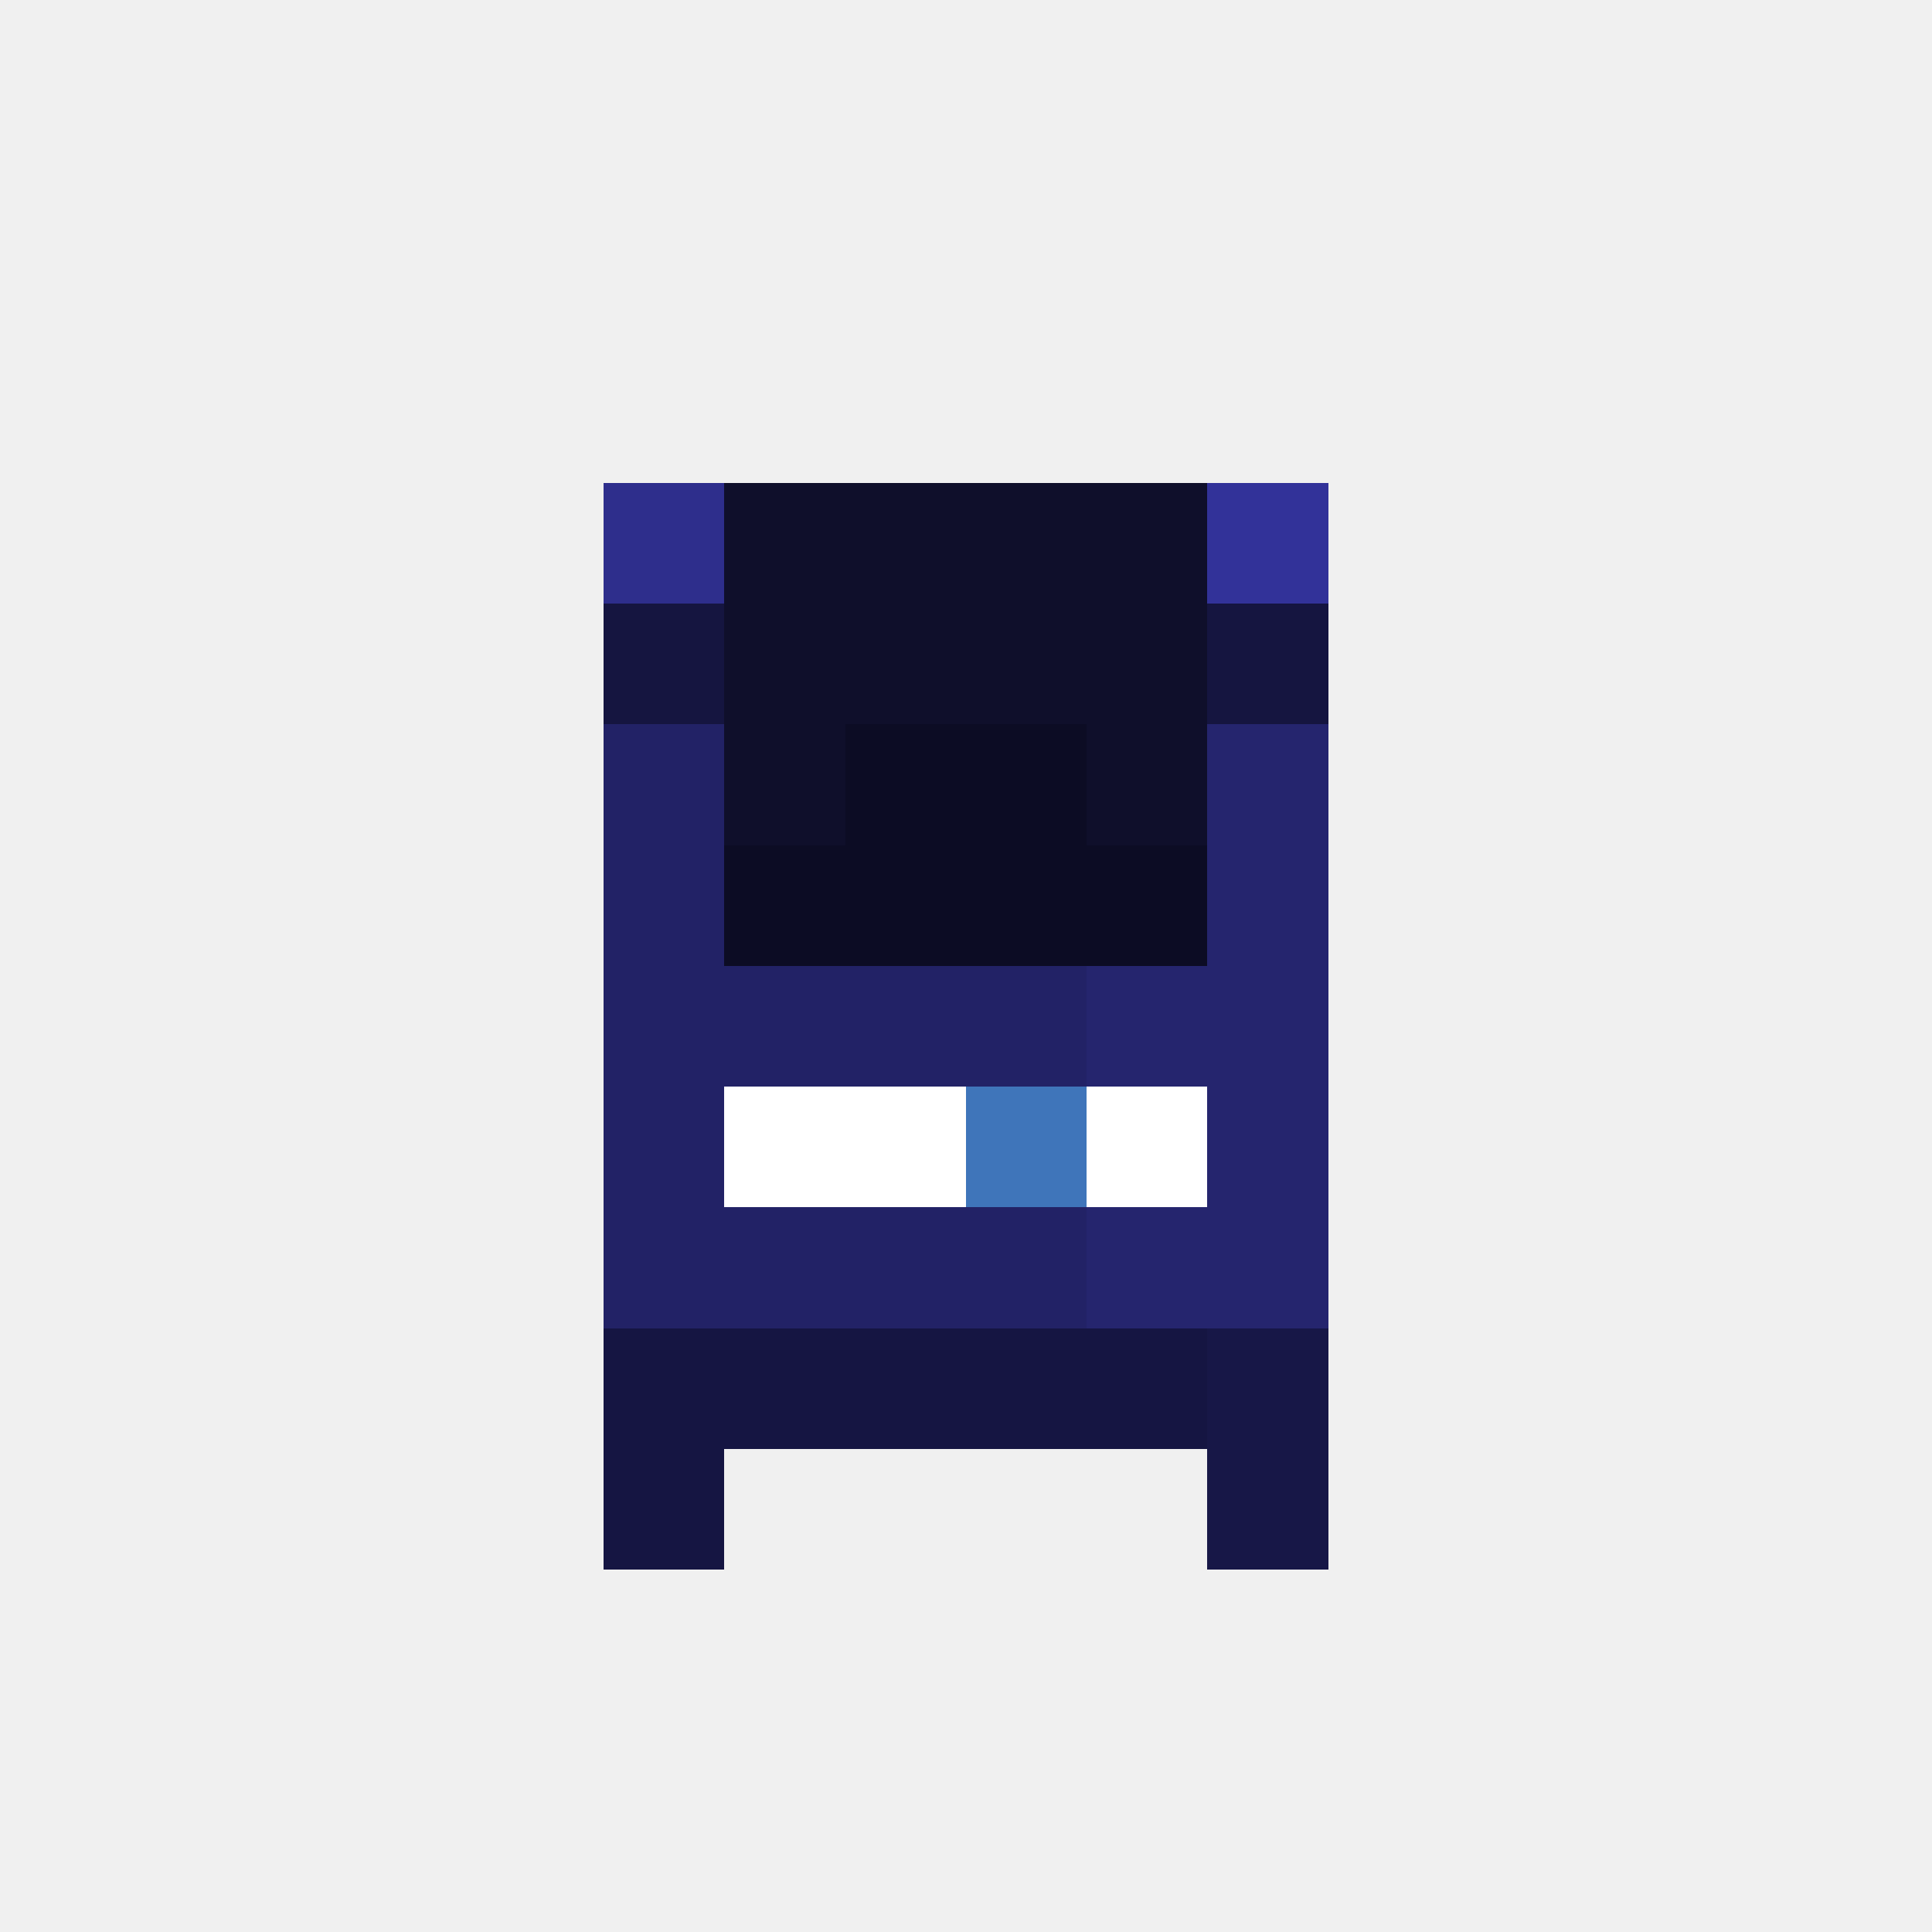
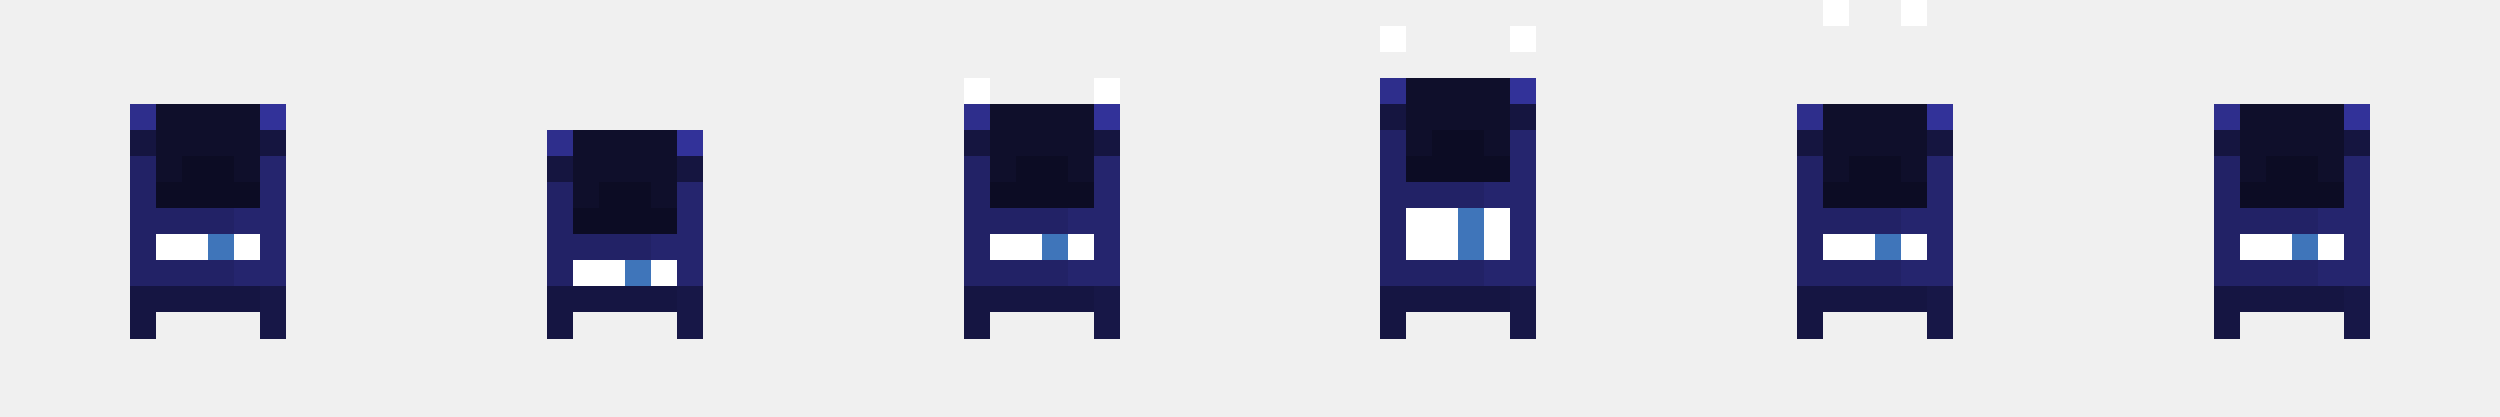
- <svg xmlns="http://www.w3.org/2000/svg" version="1.1" width="16" height="16" shape-rendering="crispEdges">
+ <svg xmlns="http://www.w3.org/2000/svg" version="1.1" width="96" height="16" shape-rendering="crispEdges">
+   <rect x="70" y="0" width="1" height="1" fill="#FFFFFF" />
+   <rect x="73" y="0" width="1" height="1" fill="#FFFFFF" />
+   <rect x="53" y="1" width="1" height="1" fill="#FFFFFF" />
+   <rect x="58" y="1" width="1" height="1" fill="#FFFFFF" />
+   <rect x="37" y="3" width="1" height="1" fill="#FFFFFF" />
+   <rect x="42" y="3" width="1" height="1" fill="#FFFFFF" />
+   <rect x="53" y="3" width="1" height="1" fill="#2E2E8C" />
+   <rect x="54" y="3" width="1" height="1" fill="#0F0F2B" />
+   <rect x="55" y="3" width="1" height="1" fill="#0F0F2B" />
+   <rect x="56" y="3" width="1" height="1" fill="#0F0F2B" />
+   <rect x="57" y="3" width="1" height="1" fill="#0F0F2B" />
+   <rect x="58" y="3" width="1" height="1" fill="#323299" />
  <rect x="5" y="4" width="1" height="1" fill="#2E2E8C" />
  <rect x="6" y="4" width="1" height="1" fill="#0F0F2B" />
  <rect x="7" y="4" width="1" height="1" fill="#0F0F2B" />
  <rect x="8" y="4" width="1" height="1" fill="#0F0F2B" />
  <rect x="9" y="4" width="1" height="1" fill="#0F0F2B" />
  <rect x="10" y="4" width="1" height="1" fill="#323299" />
+   <rect x="37" y="4" width="1" height="1" fill="#2E2E8C" />
+   <rect x="38" y="4" width="1" height="1" fill="#0F0F2B" />
+   <rect x="39" y="4" width="1" height="1" fill="#0F0F2B" />
+   <rect x="40" y="4" width="1" height="1" fill="#0F0F2B" />
+   <rect x="41" y="4" width="1" height="1" fill="#0F0F2B" />
+   <rect x="42" y="4" width="1" height="1" fill="#323299" />
+   <rect x="53" y="4" width="1" height="1" fill="#151540" />
+   <rect x="54" y="4" width="1" height="1" fill="#0F0F2B" />
+   <rect x="55" y="4" width="1" height="1" fill="#0F0F2B" />
+   <rect x="56" y="4" width="1" height="1" fill="#0F0F2B" />
+   <rect x="57" y="4" width="1" height="1" fill="#0F0F2B" />
+   <rect x="58" y="4" width="1" height="1" fill="#151540" />
+   <rect x="69" y="4" width="1" height="1" fill="#2E2E8C" />
+   <rect x="70" y="4" width="1" height="1" fill="#0F0F2B" />
+   <rect x="71" y="4" width="1" height="1" fill="#0F0F2B" />
+   <rect x="72" y="4" width="1" height="1" fill="#0F0F2B" />
+   <rect x="73" y="4" width="1" height="1" fill="#0F0F2B" />
+   <rect x="74" y="4" width="1" height="1" fill="#323299" />
+   <rect x="85" y="4" width="1" height="1" fill="#2E2E8C" />
+   <rect x="86" y="4" width="1" height="1" fill="#0F0F2B" />
+   <rect x="87" y="4" width="1" height="1" fill="#0F0F2B" />
+   <rect x="88" y="4" width="1" height="1" fill="#0F0F2B" />
+   <rect x="89" y="4" width="1" height="1" fill="#0F0F2B" />
+   <rect x="90" y="4" width="1" height="1" fill="#323299" />
  <rect x="5" y="5" width="1" height="1" fill="#151540" />
  <rect x="6" y="5" width="1" height="1" fill="#0F0F2B" />
  <rect x="7" y="5" width="1" height="1" fill="#0F0F2B" />
  <rect x="8" y="5" width="1" height="1" fill="#0F0F2B" />
  <rect x="9" y="5" width="1" height="1" fill="#0F0F2B" />
  <rect x="10" y="5" width="1" height="1" fill="#151540" />
+   <rect x="21" y="5" width="1" height="1" fill="#2E2E8C" />
+   <rect x="22" y="5" width="1" height="1" fill="#0F0F2B" />
+   <rect x="23" y="5" width="1" height="1" fill="#0F0F2B" />
+   <rect x="24" y="5" width="1" height="1" fill="#0F0F2B" />
+   <rect x="25" y="5" width="1" height="1" fill="#0F0F2B" />
+   <rect x="26" y="5" width="1" height="1" fill="#323299" />
+   <rect x="37" y="5" width="1" height="1" fill="#151540" />
+   <rect x="38" y="5" width="1" height="1" fill="#0F0F2B" />
+   <rect x="39" y="5" width="1" height="1" fill="#0F0F2B" />
+   <rect x="40" y="5" width="1" height="1" fill="#0F0F2B" />
+   <rect x="41" y="5" width="1" height="1" fill="#0F0F2B" />
+   <rect x="42" y="5" width="1" height="1" fill="#151540" />
+   <rect x="53" y="5" width="1" height="1" fill="#222266" />
+   <rect x="54" y="5" width="1" height="1" fill="#0F0F2B" />
+   <rect x="55" y="5" width="1" height="1" fill="#0C0C24" />
+   <rect x="56" y="5" width="1" height="1" fill="#0C0C24" />
+   <rect x="57" y="5" width="1" height="1" fill="#0F0F2B" />
+   <rect x="58" y="5" width="1" height="1" fill="#25256E" />
+   <rect x="69" y="5" width="1" height="1" fill="#151540" />
+   <rect x="70" y="5" width="1" height="1" fill="#0F0F2B" />
+   <rect x="71" y="5" width="1" height="1" fill="#0F0F2B" />
+   <rect x="72" y="5" width="1" height="1" fill="#0F0F2B" />
+   <rect x="73" y="5" width="1" height="1" fill="#0F0F2B" />
+   <rect x="74" y="5" width="1" height="1" fill="#151540" />
+   <rect x="85" y="5" width="1" height="1" fill="#151540" />
+   <rect x="86" y="5" width="1" height="1" fill="#0F0F2B" />
+   <rect x="87" y="5" width="1" height="1" fill="#0F0F2B" />
+   <rect x="88" y="5" width="1" height="1" fill="#0F0F2B" />
+   <rect x="89" y="5" width="1" height="1" fill="#0F0F2B" />
+   <rect x="90" y="5" width="1" height="1" fill="#151540" />
  <rect x="5" y="6" width="1" height="1" fill="#222266" />
  <rect x="6" y="6" width="1" height="1" fill="#0F0F2B" />
  <rect x="7" y="6" width="1" height="1" fill="#0C0C24" />
  <rect x="8" y="6" width="1" height="1" fill="#0C0C24" />
  <rect x="9" y="6" width="1" height="1" fill="#0F0F2B" />
  <rect x="10" y="6" width="1" height="1" fill="#25256E" />
+   <rect x="21" y="6" width="1" height="1" fill="#151540" />
+   <rect x="22" y="6" width="1" height="1" fill="#0F0F2B" />
+   <rect x="23" y="6" width="1" height="1" fill="#0F0F2B" />
+   <rect x="24" y="6" width="1" height="1" fill="#0F0F2B" />
+   <rect x="25" y="6" width="1" height="1" fill="#0F0F2B" />
+   <rect x="26" y="6" width="1" height="1" fill="#151540" />
+   <rect x="37" y="6" width="1" height="1" fill="#222266" />
+   <rect x="38" y="6" width="1" height="1" fill="#0F0F2B" />
+   <rect x="39" y="6" width="1" height="1" fill="#0C0C24" />
+   <rect x="40" y="6" width="1" height="1" fill="#0C0C24" />
+   <rect x="41" y="6" width="1" height="1" fill="#0F0F2B" />
+   <rect x="42" y="6" width="1" height="1" fill="#25256E" />
+   <rect x="53" y="6" width="1" height="1" fill="#222266" />
+   <rect x="54" y="6" width="1" height="1" fill="#0C0C24" />
+   <rect x="55" y="6" width="1" height="1" fill="#0C0C24" />
+   <rect x="56" y="6" width="1" height="1" fill="#0C0C24" />
+   <rect x="57" y="6" width="1" height="1" fill="#0C0C24" />
+   <rect x="58" y="6" width="1" height="1" fill="#25256E" />
+   <rect x="69" y="6" width="1" height="1" fill="#222266" />
+   <rect x="70" y="6" width="1" height="1" fill="#0F0F2B" />
+   <rect x="71" y="6" width="1" height="1" fill="#0C0C24" />
+   <rect x="72" y="6" width="1" height="1" fill="#0C0C24" />
+   <rect x="73" y="6" width="1" height="1" fill="#0F0F2B" />
+   <rect x="74" y="6" width="1" height="1" fill="#25256E" />
+   <rect x="85" y="6" width="1" height="1" fill="#222266" />
+   <rect x="86" y="6" width="1" height="1" fill="#0F0F2B" />
+   <rect x="87" y="6" width="1" height="1" fill="#0C0C24" />
+   <rect x="88" y="6" width="1" height="1" fill="#0C0C24" />
+   <rect x="89" y="6" width="1" height="1" fill="#0F0F2B" />
+   <rect x="90" y="6" width="1" height="1" fill="#25256E" />
  <rect x="5" y="7" width="1" height="1" fill="#222266" />
  <rect x="6" y="7" width="1" height="1" fill="#0C0C24" />
  <rect x="7" y="7" width="1" height="1" fill="#0C0C24" />
  <rect x="8" y="7" width="1" height="1" fill="#0C0C24" />
  <rect x="9" y="7" width="1" height="1" fill="#0C0C24" />
  <rect x="10" y="7" width="1" height="1" fill="#25256E" />
+   <rect x="21" y="7" width="1" height="1" fill="#222266" />
+   <rect x="22" y="7" width="1" height="1" fill="#0F0F2B" />
+   <rect x="23" y="7" width="1" height="1" fill="#0C0C24" />
+   <rect x="24" y="7" width="1" height="1" fill="#0C0C24" />
+   <rect x="25" y="7" width="1" height="1" fill="#0F0F2B" />
+   <rect x="26" y="7" width="1" height="1" fill="#25256E" />
+   <rect x="37" y="7" width="1" height="1" fill="#222266" />
+   <rect x="38" y="7" width="1" height="1" fill="#0C0C24" />
+   <rect x="39" y="7" width="1" height="1" fill="#0C0C24" />
+   <rect x="40" y="7" width="1" height="1" fill="#0C0C24" />
+   <rect x="41" y="7" width="1" height="1" fill="#0C0C24" />
+   <rect x="42" y="7" width="1" height="1" fill="#25256E" />
+   <rect x="53" y="7" width="1" height="1" fill="#222266" />
+   <rect x="54" y="7" width="1" height="1" fill="#222266" />
+   <rect x="55" y="7" width="1" height="1" fill="#222266" />
+   <rect x="56" y="7" width="1" height="1" fill="#222266" />
+   <rect x="57" y="7" width="1" height="1" fill="#25256E" />
+   <rect x="58" y="7" width="1" height="1" fill="#25256E" />
+   <rect x="69" y="7" width="1" height="1" fill="#222266" />
+   <rect x="70" y="7" width="1" height="1" fill="#0C0C24" />
+   <rect x="71" y="7" width="1" height="1" fill="#0C0C24" />
+   <rect x="72" y="7" width="1" height="1" fill="#0C0C24" />
+   <rect x="73" y="7" width="1" height="1" fill="#0C0C24" />
+   <rect x="74" y="7" width="1" height="1" fill="#25256E" />
+   <rect x="85" y="7" width="1" height="1" fill="#222266" />
+   <rect x="86" y="7" width="1" height="1" fill="#0C0C24" />
+   <rect x="87" y="7" width="1" height="1" fill="#0C0C24" />
+   <rect x="88" y="7" width="1" height="1" fill="#0C0C24" />
+   <rect x="89" y="7" width="1" height="1" fill="#0C0C24" />
+   <rect x="90" y="7" width="1" height="1" fill="#25256E" />
  <rect x="5" y="8" width="1" height="1" fill="#222266" />
  <rect x="6" y="8" width="1" height="1" fill="#222266" />
  <rect x="7" y="8" width="1" height="1" fill="#222266" />
  <rect x="8" y="8" width="1" height="1" fill="#222266" />
  <rect x="9" y="8" width="1" height="1" fill="#25256E" />
  <rect x="10" y="8" width="1" height="1" fill="#25256E" />
+   <rect x="21" y="8" width="1" height="1" fill="#222266" />
+   <rect x="22" y="8" width="1" height="1" fill="#0C0C24" />
+   <rect x="23" y="8" width="1" height="1" fill="#0C0C24" />
+   <rect x="24" y="8" width="1" height="1" fill="#0C0C24" />
+   <rect x="25" y="8" width="1" height="1" fill="#0C0C24" />
+   <rect x="26" y="8" width="1" height="1" fill="#25256E" />
+   <rect x="37" y="8" width="1" height="1" fill="#222266" />
+   <rect x="38" y="8" width="1" height="1" fill="#222266" />
+   <rect x="39" y="8" width="1" height="1" fill="#222266" />
+   <rect x="40" y="8" width="1" height="1" fill="#222266" />
+   <rect x="41" y="8" width="1" height="1" fill="#25256E" />
+   <rect x="42" y="8" width="1" height="1" fill="#25256E" />
+   <rect x="53" y="8" width="1" height="1" fill="#222266" />
+   <rect x="54" y="8" width="1" height="1" fill="#FFFFFF" />
+   <rect x="55" y="8" width="1" height="1" fill="#FFFFFF" />
+   <rect x="56" y="8" width="1" height="1" fill="#3F75BA" />
+   <rect x="57" y="8" width="1" height="1" fill="#FFFFFF" />
+   <rect x="58" y="8" width="1" height="1" fill="#25256E" />
+   <rect x="69" y="8" width="1" height="1" fill="#222266" />
+   <rect x="70" y="8" width="1" height="1" fill="#222266" />
+   <rect x="71" y="8" width="1" height="1" fill="#222266" />
+   <rect x="72" y="8" width="1" height="1" fill="#222266" />
+   <rect x="73" y="8" width="1" height="1" fill="#25256E" />
+   <rect x="74" y="8" width="1" height="1" fill="#25256E" />
+   <rect x="85" y="8" width="1" height="1" fill="#222266" />
+   <rect x="86" y="8" width="1" height="1" fill="#222266" />
+   <rect x="87" y="8" width="1" height="1" fill="#222266" />
+   <rect x="88" y="8" width="1" height="1" fill="#222266" />
+   <rect x="89" y="8" width="1" height="1" fill="#25256E" />
+   <rect x="90" y="8" width="1" height="1" fill="#25256E" />
  <rect x="5" y="9" width="1" height="1" fill="#222266" />
  <rect x="6" y="9" width="1" height="1" fill="#FFFFFF" />
  <rect x="7" y="9" width="1" height="1" fill="#FFFFFF" />
  <rect x="8" y="9" width="1" height="1" fill="#3F75BA" />
  <rect x="9" y="9" width="1" height="1" fill="#FFFFFF" />
  <rect x="10" y="9" width="1" height="1" fill="#25256E" />
+   <rect x="21" y="9" width="1" height="1" fill="#222266" />
+   <rect x="22" y="9" width="1" height="1" fill="#222266" />
+   <rect x="23" y="9" width="1" height="1" fill="#222266" />
+   <rect x="24" y="9" width="1" height="1" fill="#222266" />
+   <rect x="25" y="9" width="1" height="1" fill="#25256E" />
+   <rect x="26" y="9" width="1" height="1" fill="#25256E" />
+   <rect x="37" y="9" width="1" height="1" fill="#222266" />
+   <rect x="38" y="9" width="1" height="1" fill="#FFFFFF" />
+   <rect x="39" y="9" width="1" height="1" fill="#FFFFFF" />
+   <rect x="40" y="9" width="1" height="1" fill="#3F75BA" />
+   <rect x="41" y="9" width="1" height="1" fill="#FFFFFF" />
+   <rect x="42" y="9" width="1" height="1" fill="#25256E" />
+   <rect x="53" y="9" width="1" height="1" fill="#222266" />
+   <rect x="54" y="9" width="1" height="1" fill="#FFFFFF" />
+   <rect x="55" y="9" width="1" height="1" fill="#FFFFFF" />
+   <rect x="56" y="9" width="1" height="1" fill="#3F75BA" />
+   <rect x="57" y="9" width="1" height="1" fill="#FFFFFF" />
+   <rect x="58" y="9" width="1" height="1" fill="#25256E" />
+   <rect x="69" y="9" width="1" height="1" fill="#222266" />
+   <rect x="70" y="9" width="1" height="1" fill="#FFFFFF" />
+   <rect x="71" y="9" width="1" height="1" fill="#FFFFFF" />
+   <rect x="72" y="9" width="1" height="1" fill="#3F75BA" />
+   <rect x="73" y="9" width="1" height="1" fill="#FFFFFF" />
+   <rect x="74" y="9" width="1" height="1" fill="#25256E" />
+   <rect x="85" y="9" width="1" height="1" fill="#222266" />
+   <rect x="86" y="9" width="1" height="1" fill="#FFFFFF" />
+   <rect x="87" y="9" width="1" height="1" fill="#FFFFFF" />
+   <rect x="88" y="9" width="1" height="1" fill="#3F75BA" />
+   <rect x="89" y="9" width="1" height="1" fill="#FFFFFF" />
+   <rect x="90" y="9" width="1" height="1" fill="#25256E" />
  <rect x="5" y="10" width="1" height="1" fill="#222266" />
  <rect x="6" y="10" width="1" height="1" fill="#222266" />
  <rect x="7" y="10" width="1" height="1" fill="#222266" />
  <rect x="8" y="10" width="1" height="1" fill="#222266" />
  <rect x="9" y="10" width="1" height="1" fill="#25256E" />
  <rect x="10" y="10" width="1" height="1" fill="#25256E" />
+   <rect x="21" y="10" width="1" height="1" fill="#222266" />
+   <rect x="22" y="10" width="1" height="1" fill="#FFFFFF" />
+   <rect x="23" y="10" width="1" height="1" fill="#FFFFFF" />
+   <rect x="24" y="10" width="1" height="1" fill="#3F75BA" />
+   <rect x="25" y="10" width="1" height="1" fill="#FFFFFF" />
+   <rect x="26" y="10" width="1" height="1" fill="#25256E" />
+   <rect x="37" y="10" width="1" height="1" fill="#222266" />
+   <rect x="38" y="10" width="1" height="1" fill="#222266" />
+   <rect x="39" y="10" width="1" height="1" fill="#222266" />
+   <rect x="40" y="10" width="1" height="1" fill="#222266" />
+   <rect x="41" y="10" width="1" height="1" fill="#25256E" />
+   <rect x="42" y="10" width="1" height="1" fill="#25256E" />
+   <rect x="53" y="10" width="1" height="1" fill="#222266" />
+   <rect x="54" y="10" width="1" height="1" fill="#222266" />
+   <rect x="55" y="10" width="1" height="1" fill="#222266" />
+   <rect x="56" y="10" width="1" height="1" fill="#222266" />
+   <rect x="57" y="10" width="1" height="1" fill="#25256E" />
+   <rect x="58" y="10" width="1" height="1" fill="#25256E" />
+   <rect x="69" y="10" width="1" height="1" fill="#222266" />
+   <rect x="70" y="10" width="1" height="1" fill="#222266" />
+   <rect x="71" y="10" width="1" height="1" fill="#222266" />
+   <rect x="72" y="10" width="1" height="1" fill="#222266" />
+   <rect x="73" y="10" width="1" height="1" fill="#25256E" />
+   <rect x="74" y="10" width="1" height="1" fill="#25256E" />
+   <rect x="85" y="10" width="1" height="1" fill="#222266" />
+   <rect x="86" y="10" width="1" height="1" fill="#222266" />
+   <rect x="87" y="10" width="1" height="1" fill="#222266" />
+   <rect x="88" y="10" width="1" height="1" fill="#222266" />
+   <rect x="89" y="10" width="1" height="1" fill="#25256E" />
+   <rect x="90" y="10" width="1" height="1" fill="#25256E" />
  <rect x="5" y="11" width="1" height="1" fill="#151542" />
  <rect x="6" y="11" width="1" height="1" fill="#151542" />
  <rect x="7" y="11" width="1" height="1" fill="#151542" />
  <rect x="8" y="11" width="1" height="1" fill="#151542" />
  <rect x="9" y="11" width="1" height="1" fill="#151542" />
  <rect x="10" y="11" width="1" height="1" fill="#171747" />
+   <rect x="21" y="11" width="1" height="1" fill="#151542" />
+   <rect x="22" y="11" width="1" height="1" fill="#151542" />
+   <rect x="23" y="11" width="1" height="1" fill="#151542" />
+   <rect x="24" y="11" width="1" height="1" fill="#151542" />
+   <rect x="25" y="11" width="1" height="1" fill="#151542" />
+   <rect x="26" y="11" width="1" height="1" fill="#171747" />
+   <rect x="37" y="11" width="1" height="1" fill="#151542" />
+   <rect x="38" y="11" width="1" height="1" fill="#151542" />
+   <rect x="39" y="11" width="1" height="1" fill="#151542" />
+   <rect x="40" y="11" width="1" height="1" fill="#151542" />
+   <rect x="41" y="11" width="1" height="1" fill="#151542" />
+   <rect x="42" y="11" width="1" height="1" fill="#171747" />
+   <rect x="53" y="11" width="1" height="1" fill="#151542" />
+   <rect x="54" y="11" width="1" height="1" fill="#151542" />
+   <rect x="55" y="11" width="1" height="1" fill="#151542" />
+   <rect x="56" y="11" width="1" height="1" fill="#151542" />
+   <rect x="57" y="11" width="1" height="1" fill="#151542" />
+   <rect x="58" y="11" width="1" height="1" fill="#171747" />
+   <rect x="69" y="11" width="1" height="1" fill="#151542" />
+   <rect x="70" y="11" width="1" height="1" fill="#151542" />
+   <rect x="71" y="11" width="1" height="1" fill="#151542" />
+   <rect x="72" y="11" width="1" height="1" fill="#151542" />
+   <rect x="73" y="11" width="1" height="1" fill="#151542" />
+   <rect x="74" y="11" width="1" height="1" fill="#171747" />
+   <rect x="85" y="11" width="1" height="1" fill="#151542" />
+   <rect x="86" y="11" width="1" height="1" fill="#151542" />
+   <rect x="87" y="11" width="1" height="1" fill="#151542" />
+   <rect x="88" y="11" width="1" height="1" fill="#151542" />
+   <rect x="89" y="11" width="1" height="1" fill="#151542" />
+   <rect x="90" y="11" width="1" height="1" fill="#171747" />
  <rect x="5" y="12" width="1" height="1" fill="#151542" />
  <rect x="10" y="12" width="1" height="1" fill="#171747" />
+   <rect x="21" y="12" width="1" height="1" fill="#151542" />
+   <rect x="26" y="12" width="1" height="1" fill="#171747" />
+   <rect x="37" y="12" width="1" height="1" fill="#151542" />
+   <rect x="42" y="12" width="1" height="1" fill="#171747" />
+   <rect x="53" y="12" width="1" height="1" fill="#151542" />
+   <rect x="58" y="12" width="1" height="1" fill="#171747" />
+   <rect x="69" y="12" width="1" height="1" fill="#151542" />
+   <rect x="74" y="12" width="1" height="1" fill="#171747" />
+   <rect x="85" y="12" width="1" height="1" fill="#151542" />
+   <rect x="90" y="12" width="1" height="1" fill="#171747" />
</svg>
